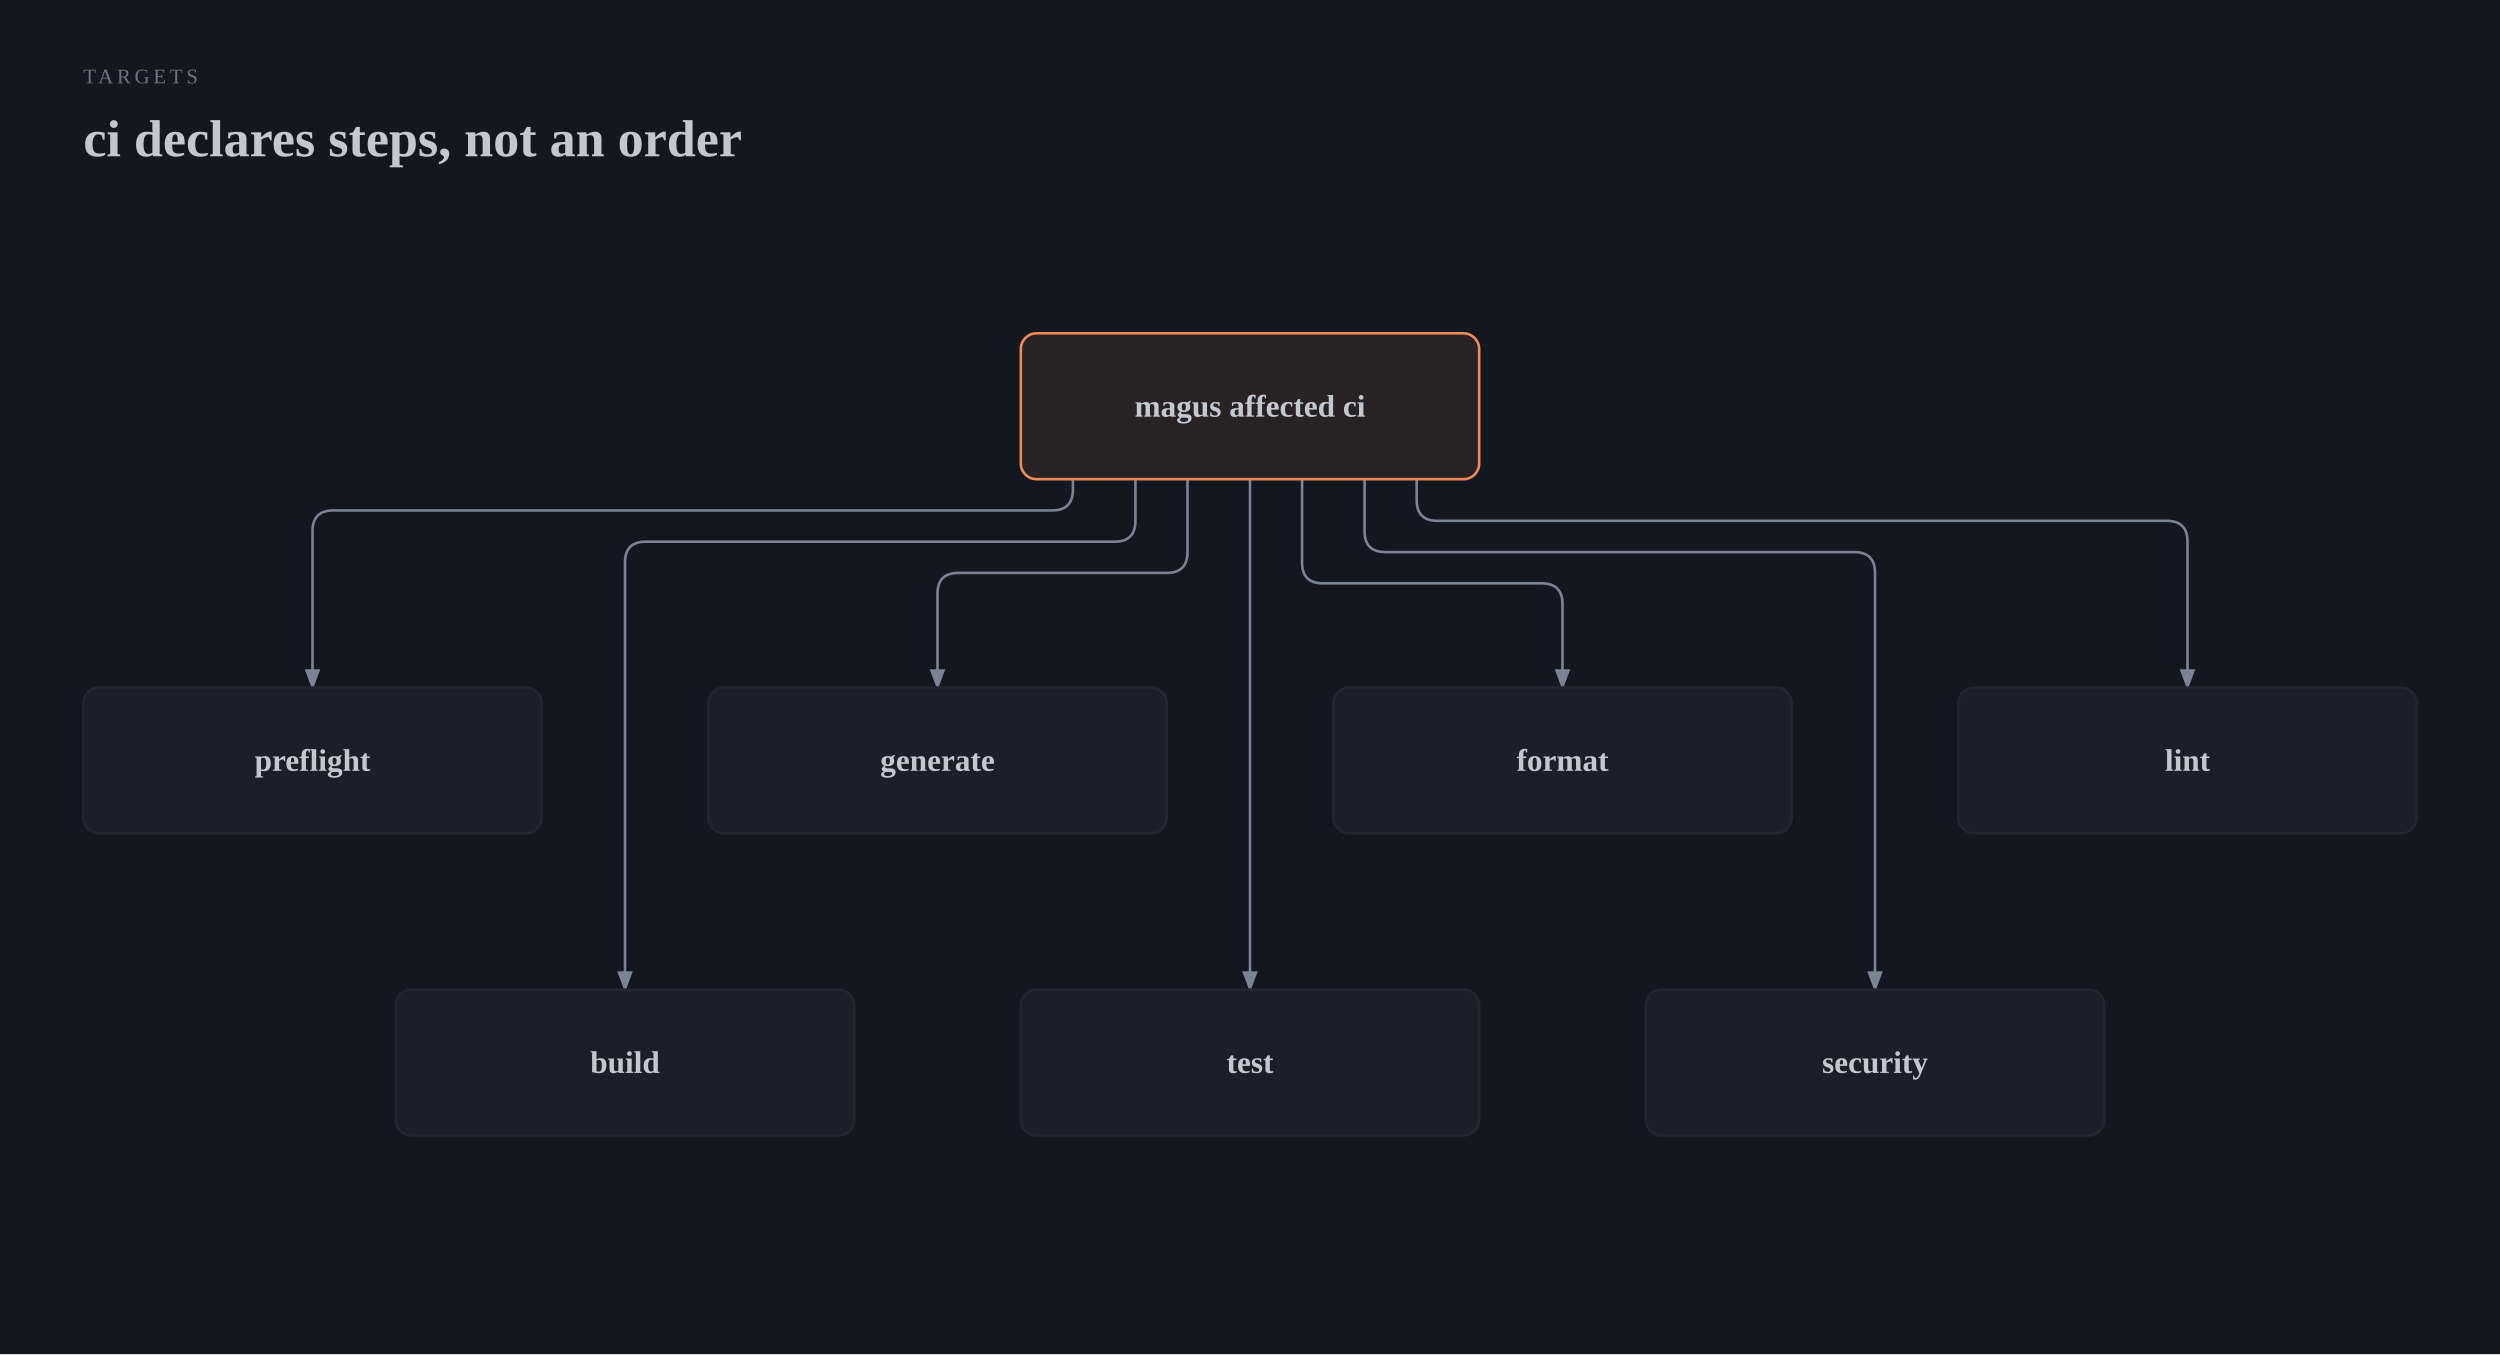
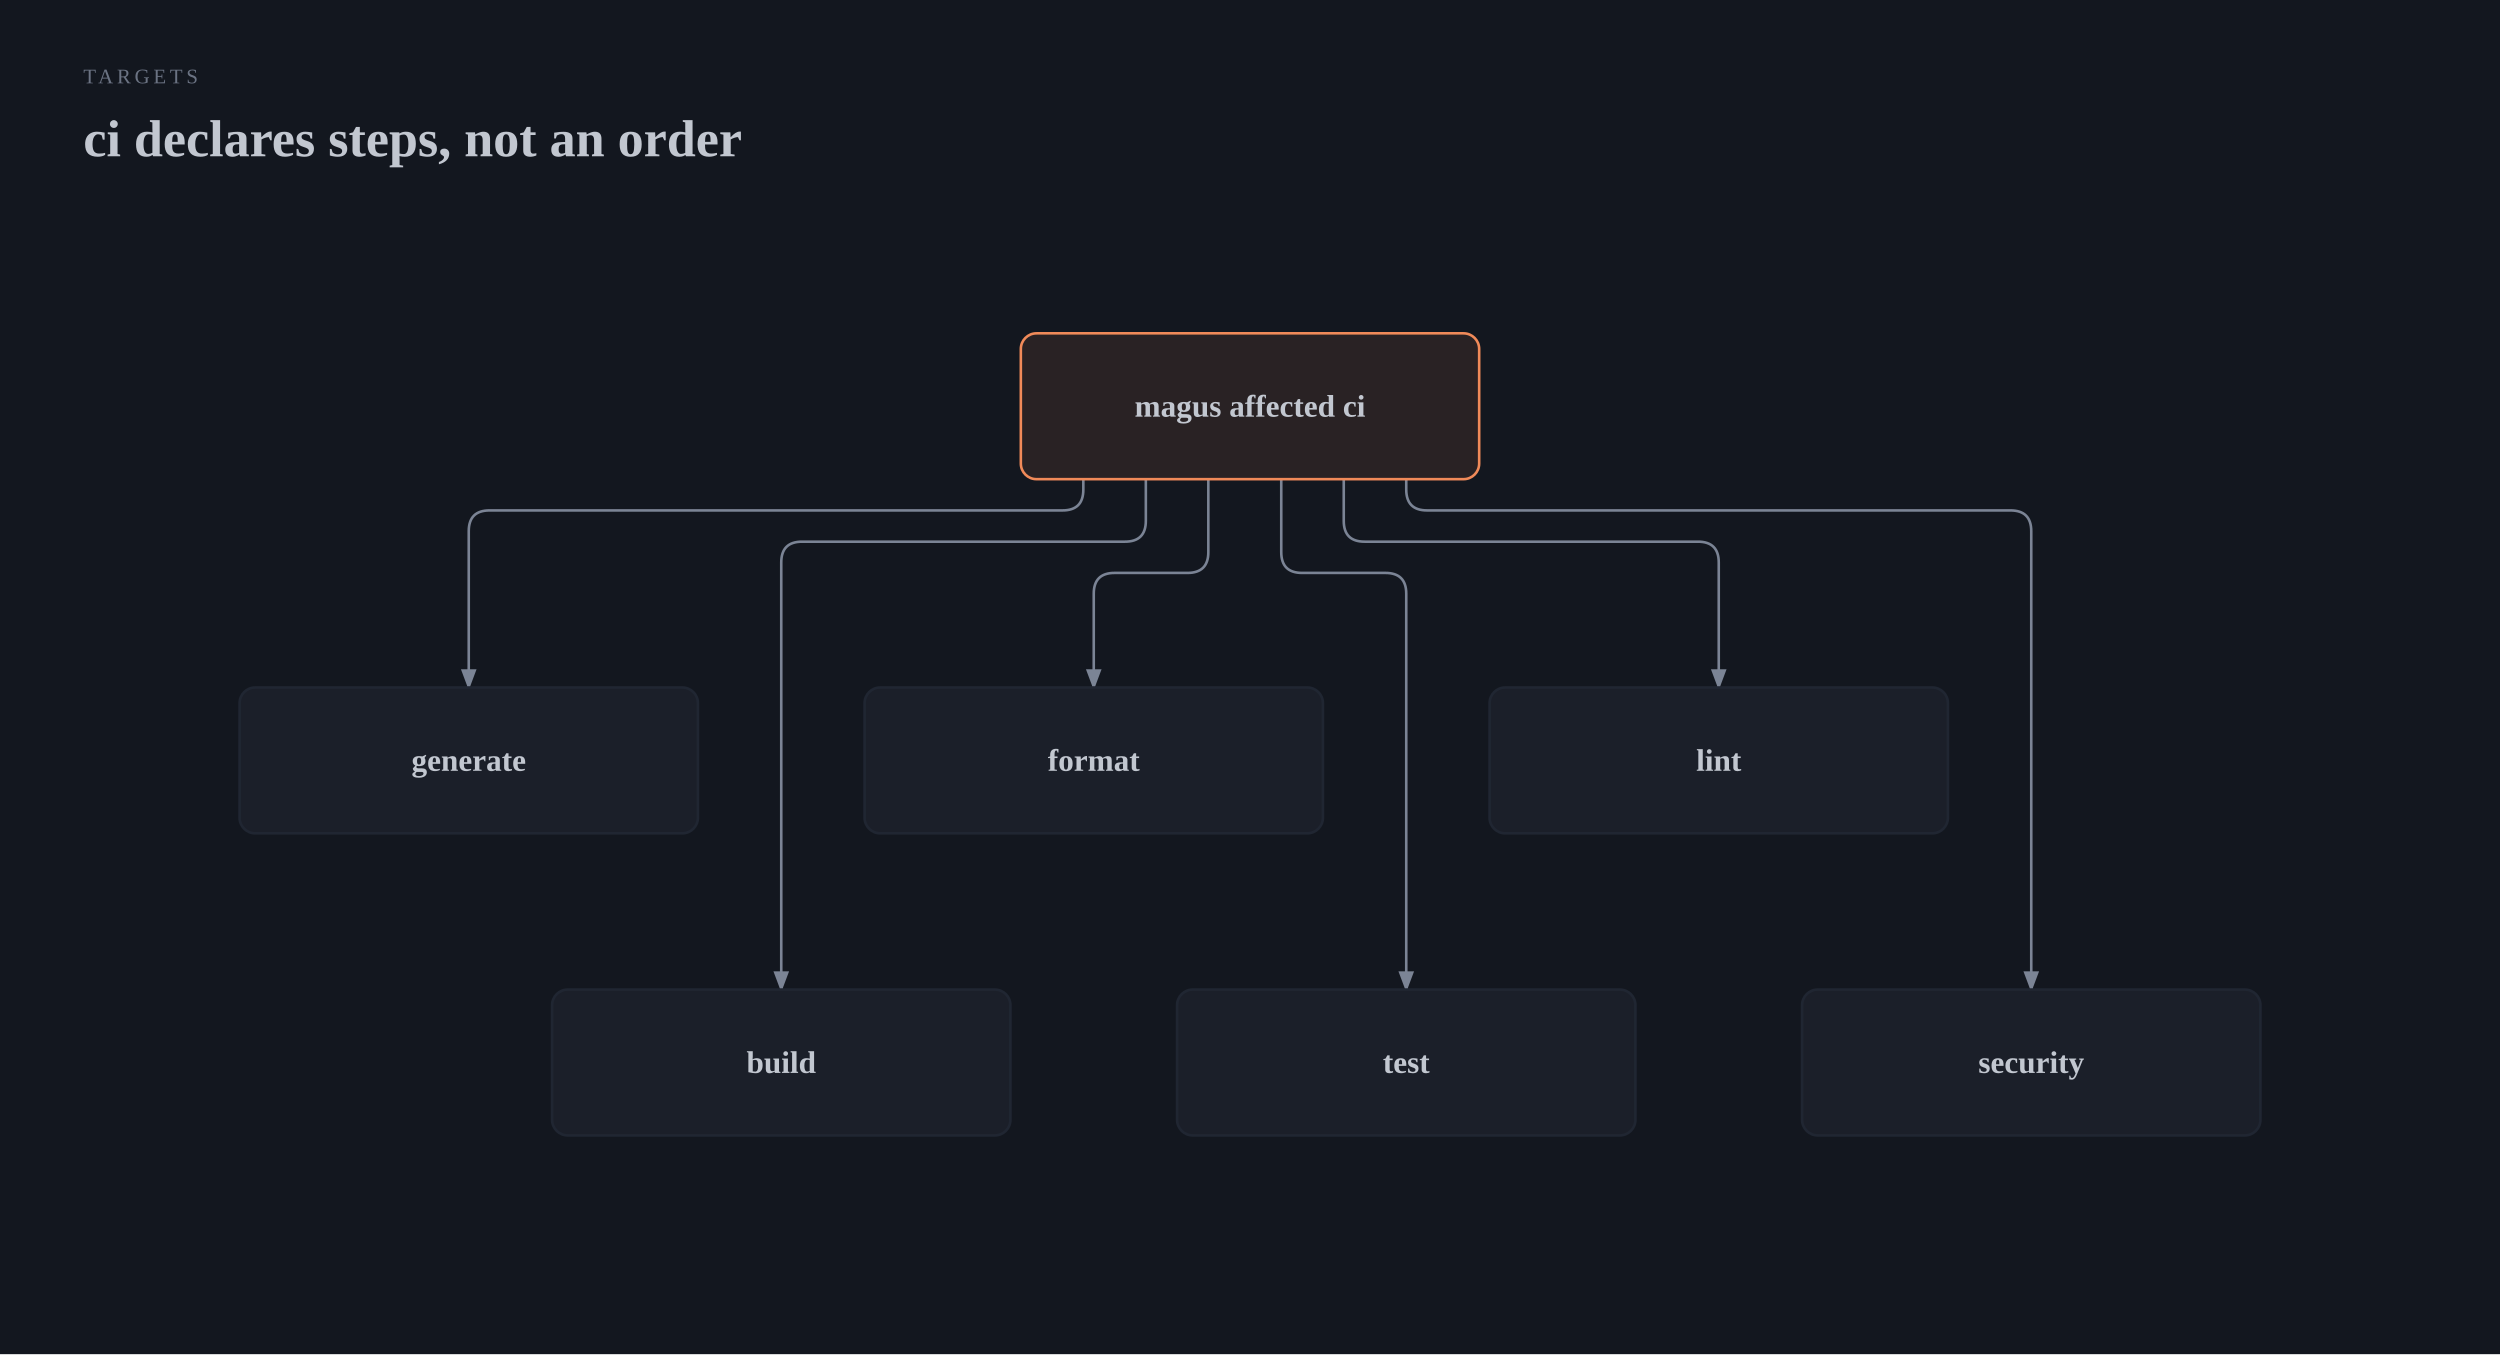
<svg xmlns="http://www.w3.org/2000/svg" viewBox="0 0 960 520" width="960" height="520" role="img" aria-labelledby="ci-pipeline-title ci-pipeline-desc" class="magus-diagram">
  <defs>
    <marker id="ci-pipeline-arrow-default" markerWidth="8" markerHeight="6" refX="7" refY="3" orient="auto">
      <polygon points="0 0, 8 3, 0 6" fill="#7b8495" />
    </marker>
    <marker id="ci-pipeline-arrow-accent" markerWidth="8" markerHeight="6" refX="7" refY="3" orient="auto">
      <polygon points="0 0, 8 3, 0 6" fill="#f08a59" />
    </marker>
    <marker id="ci-pipeline-arrow-link" markerWidth="8" markerHeight="6" refX="7" refY="3" orient="auto">
      <polygon points="0 0, 8 3, 0 6" fill="#6a95d8" />
    </marker>
  </defs>
  <rect width="100%" height="100%" fill="#13171f" />
  <text x="32" y="32" fill="#6b7383" font-size="8" font-family="var(--pico-font-family-monospace, monospace)" style="font-variant-ligatures:none" letter-spacing="0.18em">TARGETS</text>
  <text x="32" y="60" fill="#c2c7d0" font-size="20" font-weight="600" font-family="var(--pico-font-family, sans-serif)">ci declares steps, not an order</text>
  <g transform="translate(0,40)">
-     <path d="M 412 144 L 412 148 Q 412 156 404 156 L 128 156 Q 120 156 120 164 L 120 224" fill="none" stroke="#7b8495" stroke-width="1" marker-end="url(#ci-pipeline-arrow-default)" />
-     <path d="M 436 144 L 436 160 Q 436 168 428 168 L 248 168 Q 240 168 240 176 L 240 340" fill="none" stroke="#7b8495" stroke-width="1" marker-end="url(#ci-pipeline-arrow-default)" />
-     <path d="M 456 144 L 456 172 Q 456 180 448 180 L 368 180 Q 360 180 360 188 L 360 224" fill="none" stroke="#7b8495" stroke-width="1" marker-end="url(#ci-pipeline-arrow-default)" />
-     <path d="M 480 144 L 480 192 L 480 192 L 480 340" fill="none" stroke="#7b8495" stroke-width="1" marker-end="url(#ci-pipeline-arrow-default)" />
-     <path d="M 500 144 L 500 176 Q 500 184 508 184 L 592 184 Q 600 184 600 192 L 600 224" fill="none" stroke="#7b8495" stroke-width="1" marker-end="url(#ci-pipeline-arrow-default)" />
-     <path d="M 524 144 L 524 164 Q 524 172 532 172 L 712 172 Q 720 172 720 180 L 720 340" fill="none" stroke="#7b8495" stroke-width="1" marker-end="url(#ci-pipeline-arrow-default)" />
-     <path d="M 544 144 L 544 152 Q 544 160 552 160 L 832 160 Q 840 160 840 168 L 840 224" fill="none" stroke="#7b8495" stroke-width="1" marker-end="url(#ci-pipeline-arrow-default)" />
+     <path d="M 416 144 L 416 148 Q 416 156 408 156 L 188 156 Q 180 156 180 164 L 180 224" fill="none" stroke="#7b8495" stroke-width="1" marker-end="url(#ci-pipeline-arrow-default)" />
+     <path d="M 440 144 L 440 160 Q 440 168 432 168 L 308 168 Q 300 168 300 176 L 300 340" fill="none" stroke="#7b8495" stroke-width="1" marker-end="url(#ci-pipeline-arrow-default)" />
+     <path d="M 464 144 L 464 172 Q 464 180 456 180 L 428 180 Q 420 180 420 188 L 420 224" fill="none" stroke="#7b8495" stroke-width="1" marker-end="url(#ci-pipeline-arrow-default)" />
+     <path d="M 492 144 L 492 172 Q 492 180 500 180 L 532 180 Q 540 180 540 188 L 540 340" fill="none" stroke="#7b8495" stroke-width="1" marker-end="url(#ci-pipeline-arrow-default)" />
+     <path d="M 516 144 L 516 160 Q 516 168 524 168 L 652 168 Q 660 168 660 176 L 660 224" fill="none" stroke="#7b8495" stroke-width="1" marker-end="url(#ci-pipeline-arrow-default)" />
+     <path d="M 540 144 L 540 148 Q 540 156 548 156 L 772 156 Q 780 156 780 164 L 780 340" fill="none" stroke="#7b8495" stroke-width="1" marker-end="url(#ci-pipeline-arrow-default)" />
    <rect x="392" y="88" width="176" height="56" rx="6" fill="#13171f" />
    <rect x="392" y="88" width="176" height="56" rx="6" fill="rgba(240,138,89,0.10)" stroke="#f08a59" stroke-width="1" />
    <text x="480" y="120" fill="#c2c7d0" font-size="12" font-weight="600" font-family="var(--pico-font-family, sans-serif)" text-anchor="middle">magus affected ci</text>
-     <rect x="32" y="224" width="176" height="56" rx="6" fill="#13171f" />
-     <rect x="32" y="224" width="176" height="56" rx="6" fill="#1b1f29" stroke="#202632" stroke-width="1" />
-     <text x="120" y="256" fill="#c2c7d0" font-size="12" font-weight="600" font-family="var(--pico-font-family, sans-serif)" text-anchor="middle">preflight</text>
-     <rect x="272" y="224" width="176" height="56" rx="6" fill="#13171f" />
-     <rect x="272" y="224" width="176" height="56" rx="6" fill="#1b1f29" stroke="#202632" stroke-width="1" />
-     <text x="360" y="256" fill="#c2c7d0" font-size="12" font-weight="600" font-family="var(--pico-font-family, sans-serif)" text-anchor="middle">generate</text>
-     <rect x="512" y="224" width="176" height="56" rx="6" fill="#13171f" />
-     <rect x="512" y="224" width="176" height="56" rx="6" fill="#1b1f29" stroke="#202632" stroke-width="1" />
-     <text x="600" y="256" fill="#c2c7d0" font-size="12" font-weight="600" font-family="var(--pico-font-family, sans-serif)" text-anchor="middle">format</text>
-     <rect x="752" y="224" width="176" height="56" rx="6" fill="#13171f" />
-     <rect x="752" y="224" width="176" height="56" rx="6" fill="#1b1f29" stroke="#202632" stroke-width="1" />
-     <text x="840" y="256" fill="#c2c7d0" font-size="12" font-weight="600" font-family="var(--pico-font-family, sans-serif)" text-anchor="middle">lint</text>
-     <rect x="152" y="340" width="176" height="56" rx="6" fill="#13171f" />
-     <rect x="152" y="340" width="176" height="56" rx="6" fill="#1b1f29" stroke="#202632" stroke-width="1" />
-     <text x="240" y="372" fill="#c2c7d0" font-size="12" font-weight="600" font-family="var(--pico-font-family, sans-serif)" text-anchor="middle">build</text>
-     <rect x="392" y="340" width="176" height="56" rx="6" fill="#13171f" />
-     <rect x="392" y="340" width="176" height="56" rx="6" fill="#1b1f29" stroke="#202632" stroke-width="1" />
-     <text x="480" y="372" fill="#c2c7d0" font-size="12" font-weight="600" font-family="var(--pico-font-family, sans-serif)" text-anchor="middle">test</text>
-     <rect x="632" y="340" width="176" height="56" rx="6" fill="#13171f" />
-     <rect x="632" y="340" width="176" height="56" rx="6" fill="#1b1f29" stroke="#202632" stroke-width="1" />
-     <text x="720" y="372" fill="#c2c7d0" font-size="12" font-weight="600" font-family="var(--pico-font-family, sans-serif)" text-anchor="middle">security</text>
+     <rect x="92" y="224" width="176" height="56" rx="6" fill="#13171f" />
+     <rect x="92" y="224" width="176" height="56" rx="6" fill="#1b1f29" stroke="#202632" stroke-width="1" />
+     <text x="180" y="256" fill="#c2c7d0" font-size="12" font-weight="600" font-family="var(--pico-font-family, sans-serif)" text-anchor="middle">generate</text>
+     <rect x="332" y="224" width="176" height="56" rx="6" fill="#13171f" />
+     <rect x="332" y="224" width="176" height="56" rx="6" fill="#1b1f29" stroke="#202632" stroke-width="1" />
+     <text x="420" y="256" fill="#c2c7d0" font-size="12" font-weight="600" font-family="var(--pico-font-family, sans-serif)" text-anchor="middle">format</text>
+     <rect x="572" y="224" width="176" height="56" rx="6" fill="#13171f" />
+     <rect x="572" y="224" width="176" height="56" rx="6" fill="#1b1f29" stroke="#202632" stroke-width="1" />
+     <text x="660" y="256" fill="#c2c7d0" font-size="12" font-weight="600" font-family="var(--pico-font-family, sans-serif)" text-anchor="middle">lint</text>
+     <rect x="212" y="340" width="176" height="56" rx="6" fill="#13171f" />
+     <rect x="212" y="340" width="176" height="56" rx="6" fill="#1b1f29" stroke="#202632" stroke-width="1" />
+     <text x="300" y="372" fill="#c2c7d0" font-size="12" font-weight="600" font-family="var(--pico-font-family, sans-serif)" text-anchor="middle">build</text>
+     <rect x="452" y="340" width="176" height="56" rx="6" fill="#13171f" />
+     <rect x="452" y="340" width="176" height="56" rx="6" fill="#1b1f29" stroke="#202632" stroke-width="1" />
+     <text x="540" y="372" fill="#c2c7d0" font-size="12" font-weight="600" font-family="var(--pico-font-family, sans-serif)" text-anchor="middle">test</text>
+     <rect x="692" y="340" width="176" height="56" rx="6" fill="#13171f" />
+     <rect x="692" y="340" width="176" height="56" rx="6" fill="#1b1f29" stroke="#202632" stroke-width="1" />
+     <text x="780" y="372" fill="#c2c7d0" font-size="12" font-weight="600" font-family="var(--pico-font-family, sans-serif)" text-anchor="middle">security</text>
  </g>
</svg>
